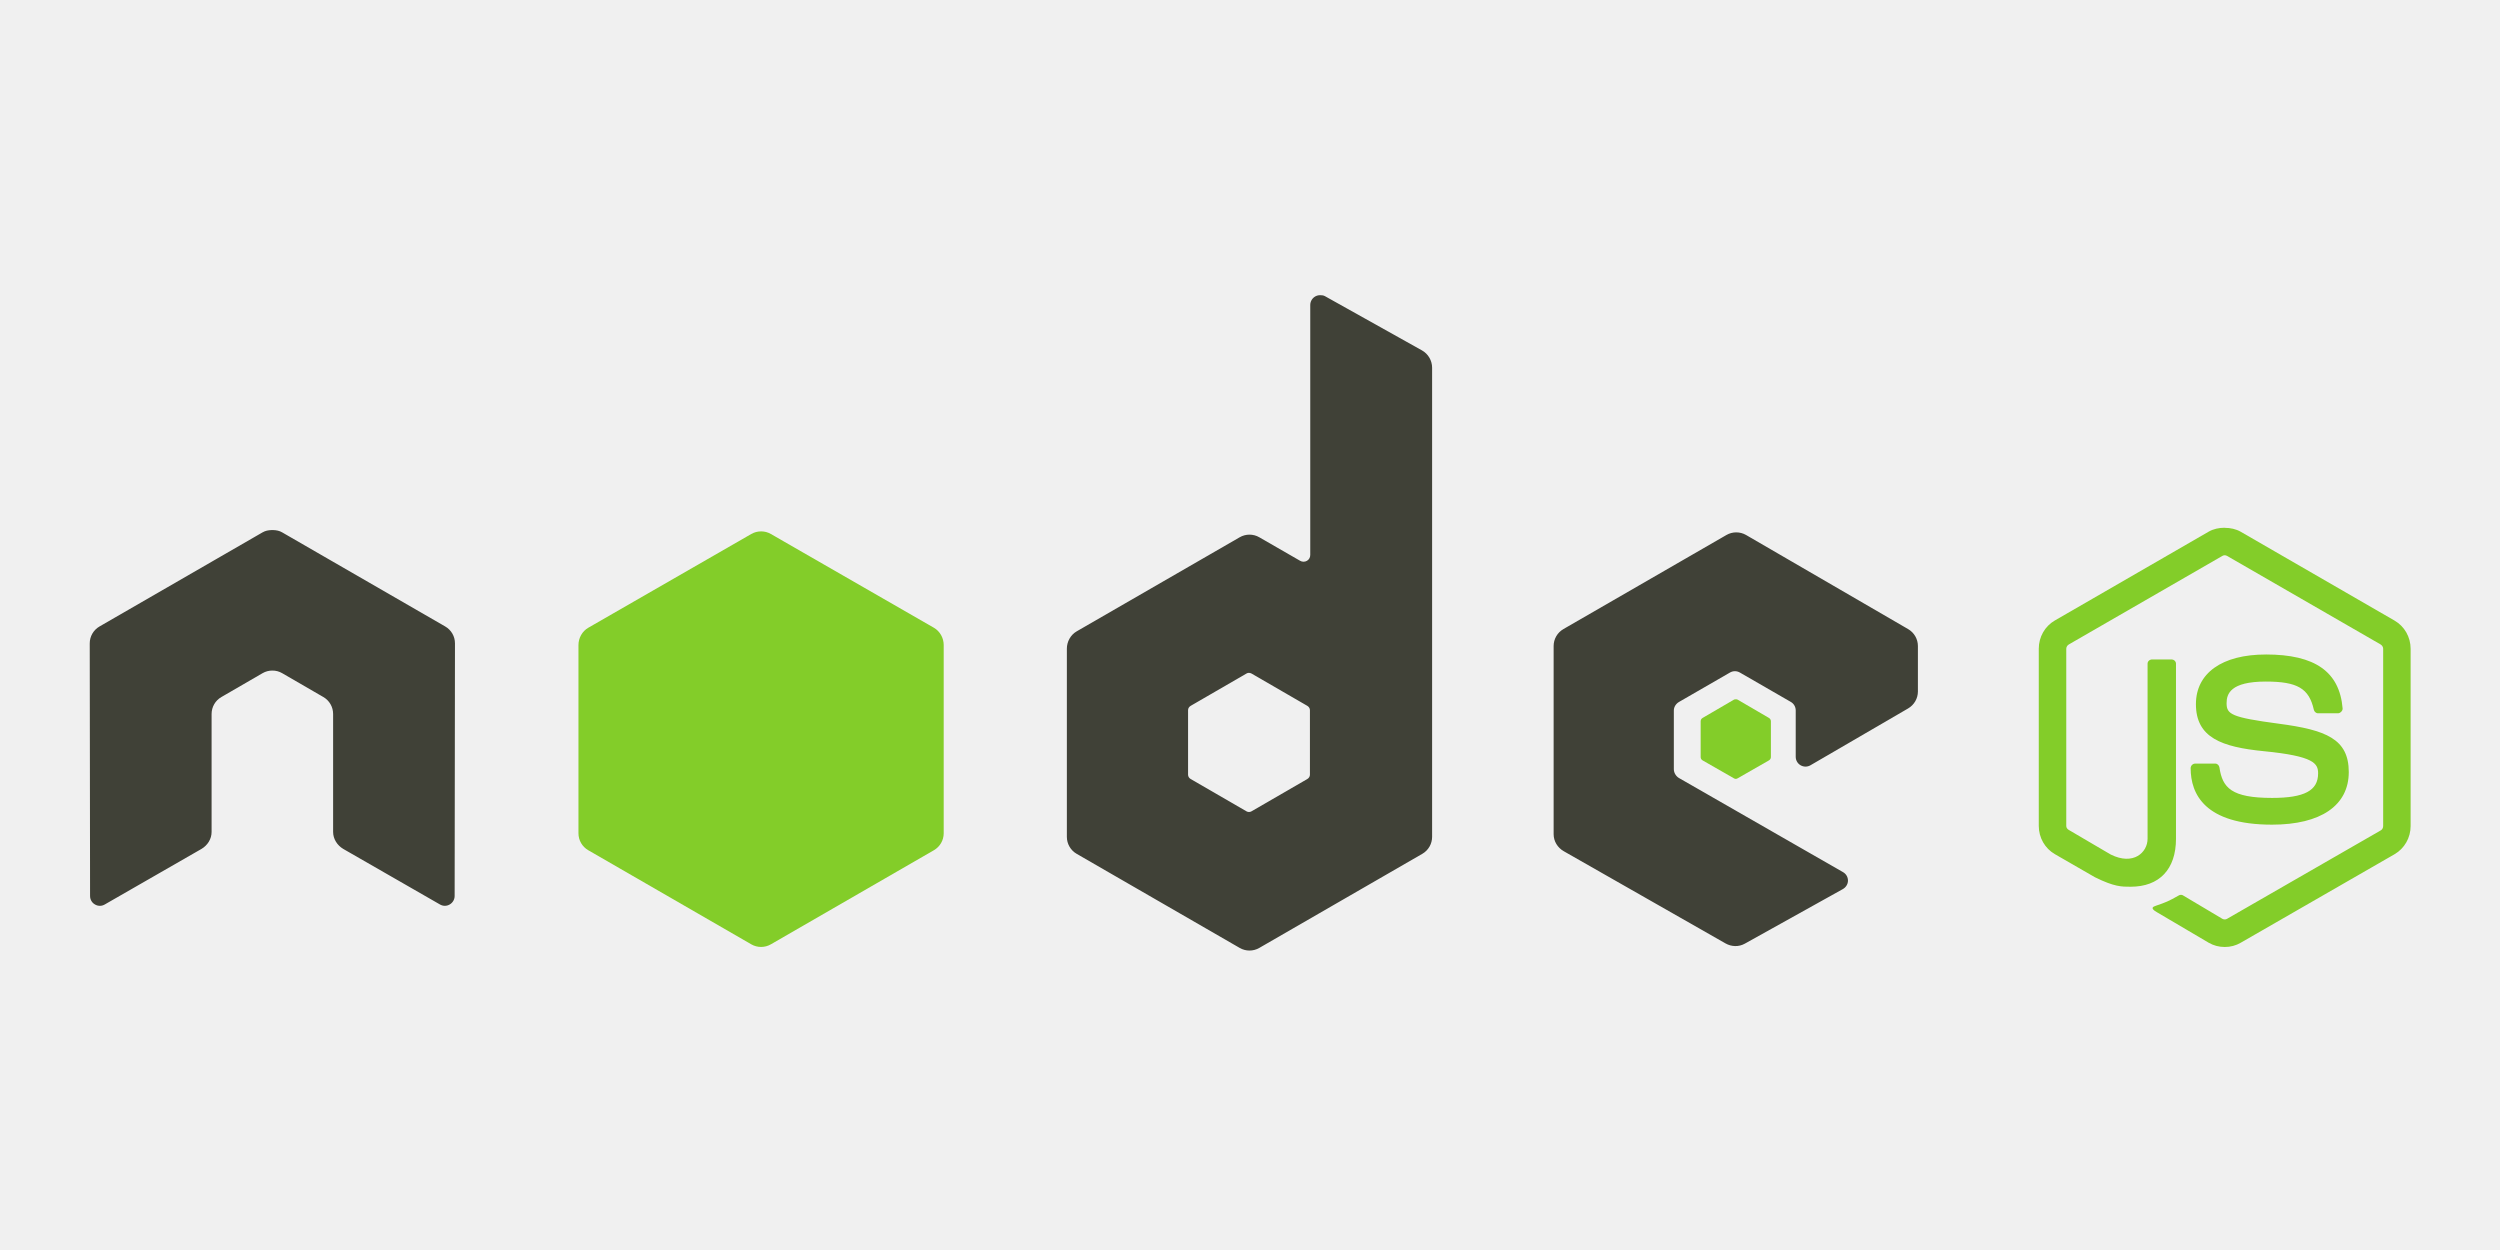
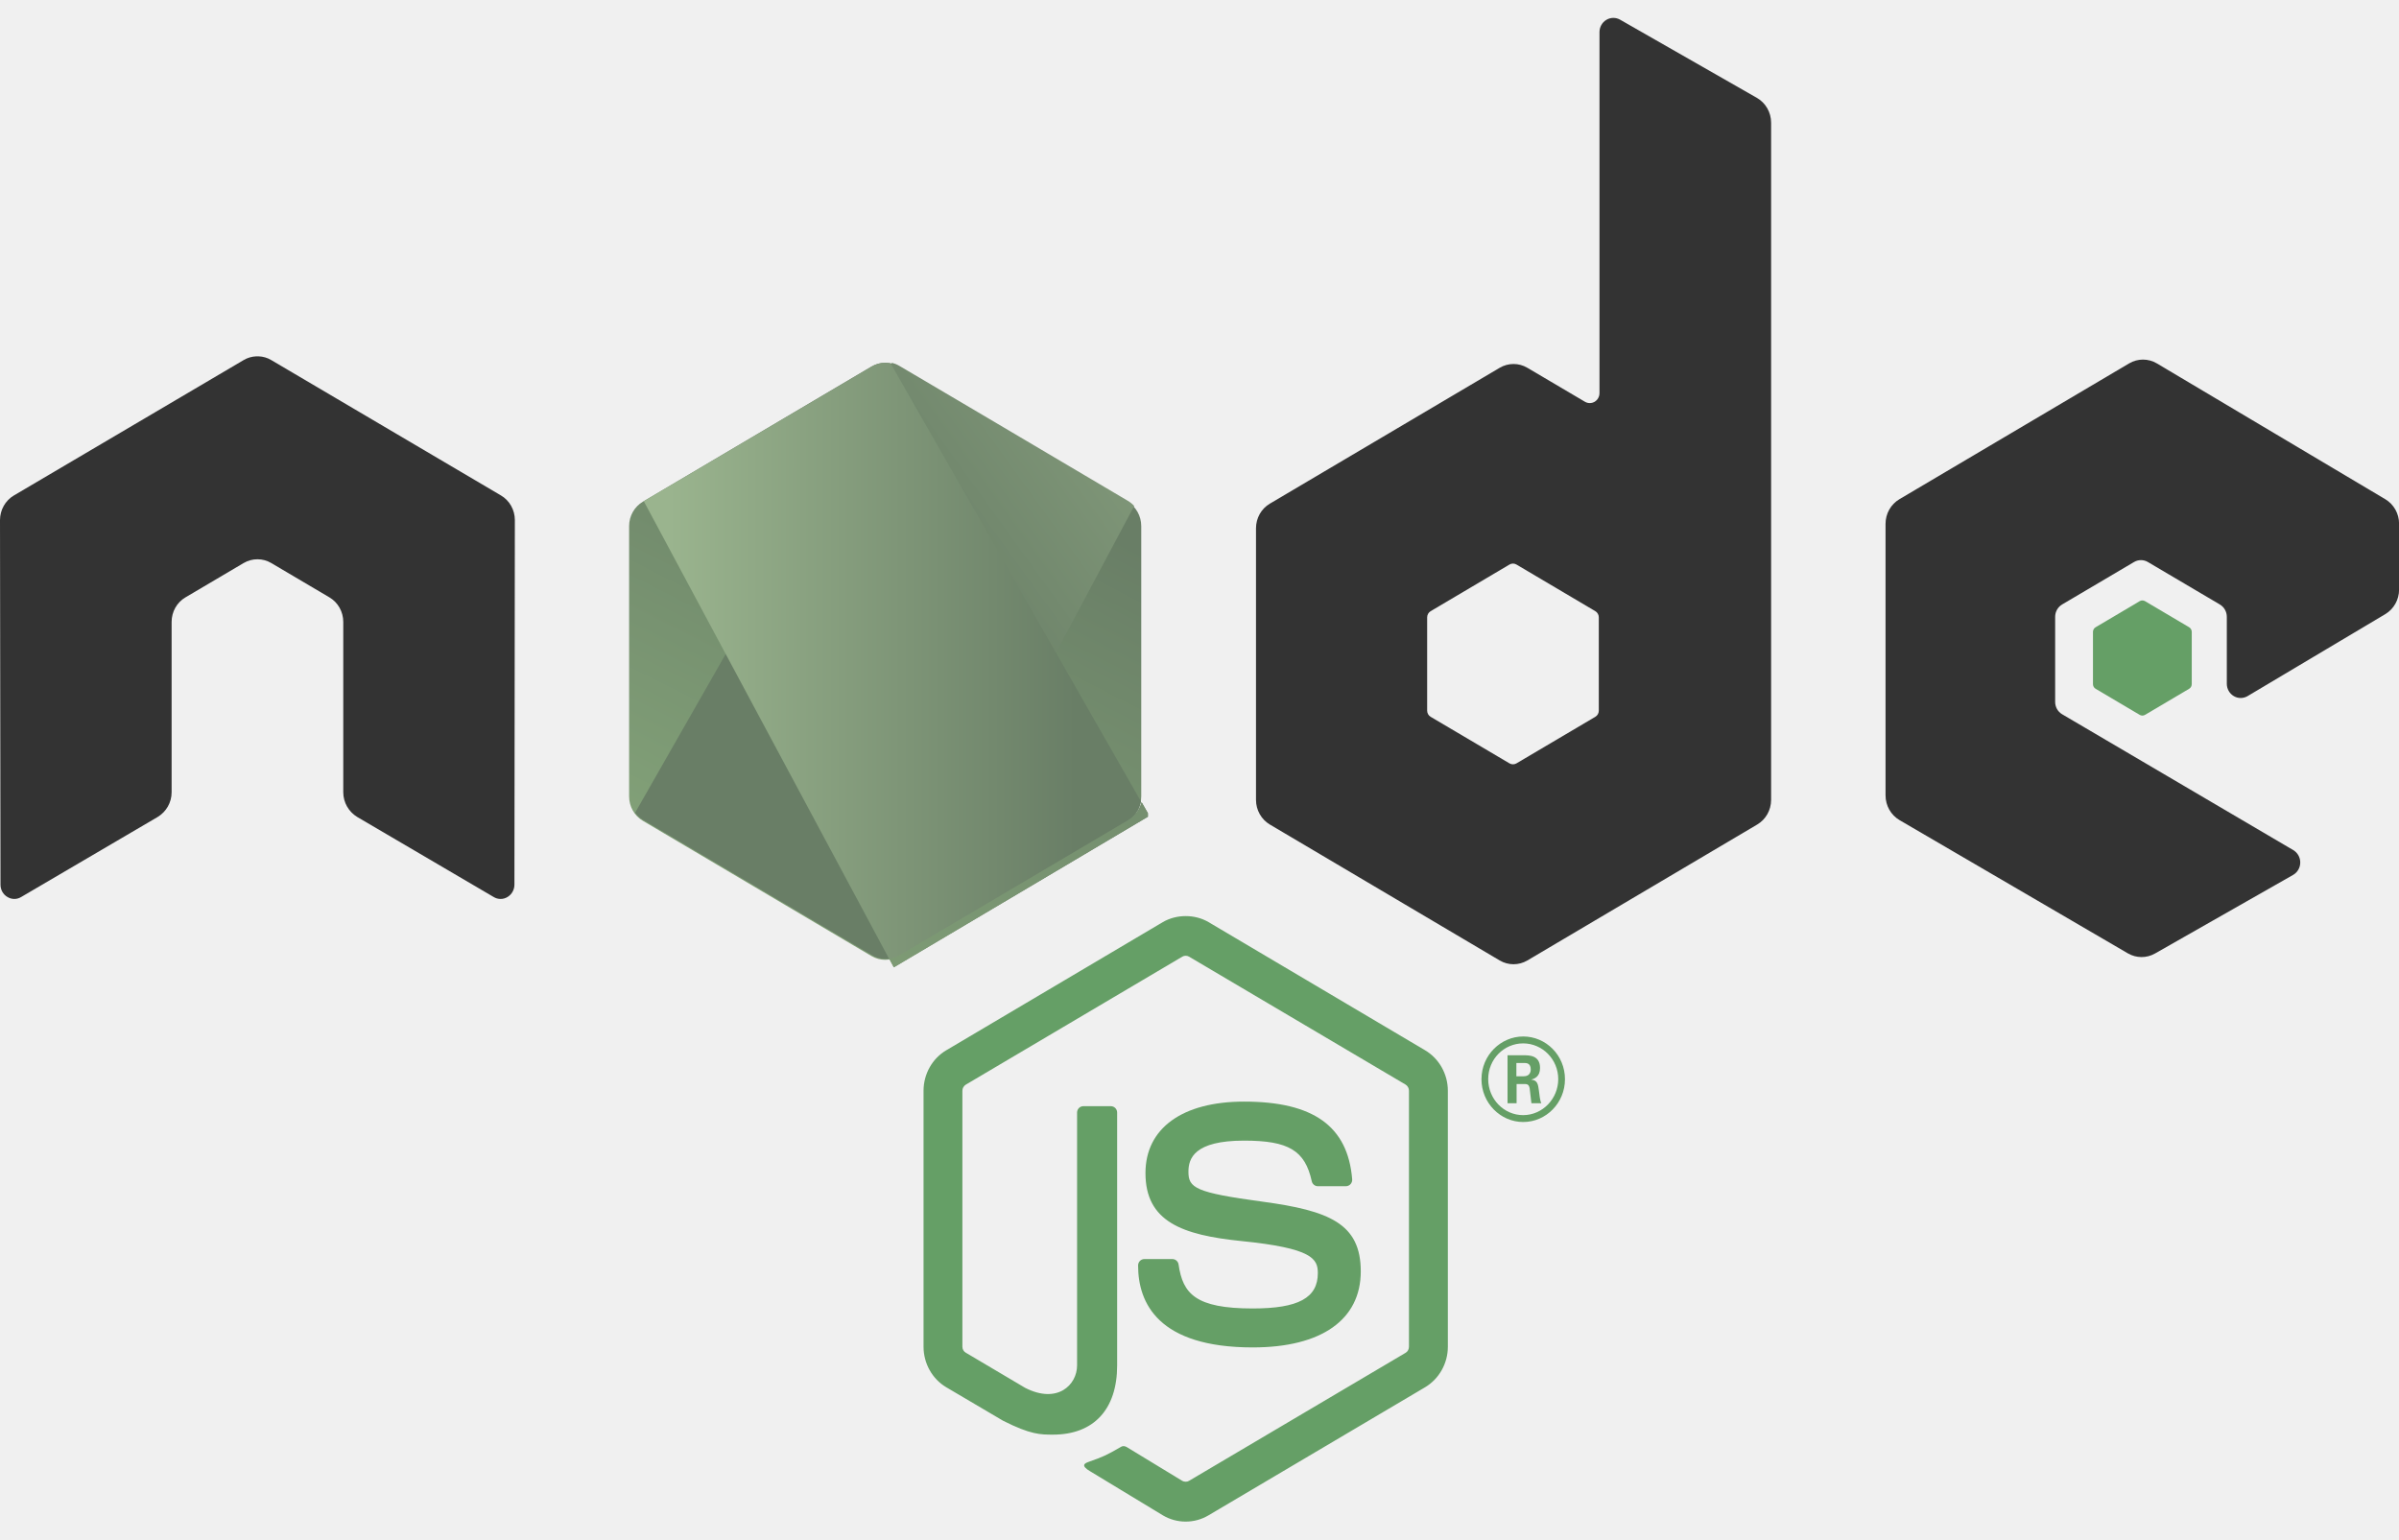
- <svg xmlns="http://www.w3.org/2000/svg" width="120" height="60" preserveAspectRatio="xMidYMid">
-   <g transform="matrix(.217946 0 0 .217946 4.120542 14.08555)">
-     <path d="M471.05 51.6c-1.245 0-2.455.257-3.526.863l-33.888 19.57c-2.193 1.263-3.526 3.65-3.526 6.188v39.07c0 2.537 1.333 4.92 3.526 6.187l8.85 5.1c4.3 2.12 5.886 2.086 7.843 2.086 6.366 0 10-3.863 10-10.577V81.542c0-.545-.472-.935-1.007-.935h-4.245c-.544 0-1.007.4-1.007.935v38.565c0 2.976-3.1 5.97-8.13 3.454l-9.2-5.396c-.325-.177-.576-.5-.576-.863v-39.07c0-.37.248-.748.576-.935l33.817-19.5c.317-.182.694-.182 1.007 0l33.817 19.5c.322.193.576.553.576.935v39.07c0 .373-.187.755-.504.935l-33.888 19.5c-.3.173-.7.173-1.007 0l-8.706-5.18c-.26-.152-.613-.14-.863 0-2.403 1.362-2.855 1.52-5.108 2.302-.555.193-1.4.494.288 1.44l11.368 6.7c1.082.626 2.288.935 3.526.935 1.255 0 2.443-.3 3.526-.935l33.888-19.5c2.193-1.276 3.526-3.65 3.526-6.187v-39.07c0-2.538-1.333-4.92-3.526-6.188l-33.888-19.57c-1.062-.606-2.28-.863-3.526-.863zm9.066 27.918c-9.65 0-15.397 4.107-15.397 10.936 0 7.4 5.704 9.444 14.966 10.36 11.08 1.085 11.944 2.712 11.944 4.893 0 3.783-3.016 5.396-10.145 5.396-8.956 0-10.925-2.236-11.584-6.7-.078-.478-.446-.863-.935-.863h-4.4a1.03 1.03 0 0 0-1.007 1.007c0 5.703 3.102 12.447 17.916 12.447 10.723 0 16.908-4.2 16.908-11.584 0-7.3-4.996-9.273-15.397-10.65-10.5-1.4-11.512-2.07-11.512-4.533 0-2.032.85-4.75 8.634-4.75 6.953 0 9.523 1.5 10.577 6.188.092.44.48.8.935.8h4.4c.27 0 .532-.166.72-.36.184-.207.314-.44.288-.72-.68-8.074-6.064-11.872-16.908-11.872z" fill="#83cd29" />
-     <path d="M271.82.383a2.18 2.18 0 0 0-1.079.288 2.18 2.18 0 0 0-1.079 1.871v55.042c0 .54-.252 1.024-.72 1.295a1.5 1.5 0 0 1-1.511 0l-8.994-5.18a4.31 4.31 0 0 0-4.317 0L218.218 74.42c-1.342.774-2.16 2.264-2.16 3.813v41.443a4.31 4.31 0 0 0 2.159 3.741l35.903 20.722a4.3 4.3 0 0 0 4.317 0l35.903-20.722a4.31 4.31 0 0 0 2.159-3.741V16.356c0-1.572-.858-3.047-2.23-3.813L272.9.598c-.336-.187-.708-.22-1.08-.216zM40.86 52.115c-.685.028-1.328.147-1.943.504L3.015 73.34a4.3 4.3 0 0 0-2.158 3.741L.93 132.7c0 .774.4 1.492 1.08 1.87.667.4 1.494.4 2.158 0l21.297-12.232c1.35-.8 2.23-2.196 2.23-3.74V92.623c0-1.55.815-2.97 2.16-3.74l9.066-5.252a4.25 4.25 0 0 1 2.158-.576 4.24 4.24 0 0 1 2.159.576L52.3 88.88c1.343.77 2.158 2.192 2.158 3.74v25.974c0 1.546.9 2.95 2.23 3.74l21.297 12.232c.67.4 1.495.4 2.158 0 .66-.38 1.08-1.097 1.08-1.87l.072-55.617a4.28 4.28 0 0 0-2.158-3.741L43.235 52.618c-.607-.356-1.253-.476-1.943-.504h-.43zm322.624.504a4.29 4.29 0 0 0-2.159.576l-35.903 20.722c-1.34.775-2.16 2.192-2.16 3.74V119.1c0 1.558.878 2.97 2.23 3.74l35.615 20.3c1.315.75 2.92.807 4.245.07l21.585-12.016c.685-.38 1.148-1.09 1.15-1.87s-.403-1.482-1.08-1.87l-36.12-20.722c-.676-.386-1.15-1.167-1.15-1.943V91.83c0-.774.48-1.484 1.15-1.87l11.224-6.476c.668-.386 1.488-.386 2.16 0L375.5 89.96a2.15 2.15 0 0 1 1.079 1.87v10.217a2.15 2.15 0 0 0 1.079 1.87c.673.388 1.488.39 2.16 0L401.33 91.4c1.335-.776 2.16-2.197 2.16-3.74v-10a4.32 4.32 0 0 0-2.159-3.741l-35.687-20.722a4.28 4.28 0 0 0-2.159-.576zm-107.35 30.94a1.21 1.21 0 0 1 .576.143l12.303 7.123c.334.193.576.55.576.935v14.246c0 .387-.24.743-.576.935l-12.303 7.123c-.335.19-.744.19-1.08 0l-12.303-7.123c-.335-.193-.576-.55-.576-.935V91.758c0-.386.242-.74.576-.935l12.303-7.122c.168-.097.316-.143.504-.143v-.001z" fill="#404137" />
-     <path d="M148.714 52.402a4.31 4.31 0 0 0-2.16.576l-35.903 20.65c-1.342.774-2.158 2.265-2.158 3.813v41.443a4.3 4.3 0 0 0 2.158 3.74l35.903 20.722a4.3 4.3 0 0 0 4.317 0l35.903-20.722a4.31 4.31 0 0 0 2.159-3.741V77.44c0-1.55-.816-3.04-2.16-3.813l-35.903-20.65a4.27 4.27 0 0 0-2.16-.576zm214.7 36.983c-.143 0-.302 0-.432.07l-6.907 4.03a.84.84 0 0 0-.432.719v7.915c0 .298.173.57.432.72l6.907 3.957a.75.75 0 0 0 .79 0l6.907-3.957c.256-.147.432-.422.432-.72v-7.915c0-.298-.175-.57-.432-.72l-6.907-4.03c-.128-.076-.216-.07-.36-.07z" fill="#83cd29" />
+ <svg xmlns="http://www.w3.org/2000/svg" width="67" height="43" viewBox="0 0 67 43" fill="none">
+   <g clip-path="url(#clip0_486_22711)">
+     <path d="M33.113 42.5C32.892 42.5 32.672 42.441 32.478 42.326L30.458 41.102C30.157 40.929 30.304 40.868 30.403 40.832C30.806 40.689 30.887 40.656 31.317 40.407C31.361 40.381 31.421 40.391 31.467 40.418L33.019 41.362C33.075 41.394 33.155 41.394 33.206 41.362L39.257 37.785C39.314 37.752 39.35 37.686 39.35 37.617V30.465C39.35 30.395 39.314 30.33 39.256 30.294L33.207 26.72C33.151 26.687 33.077 26.687 33.021 26.72L26.974 30.295C26.915 30.33 26.878 30.397 26.878 30.465V37.617C26.878 37.686 26.915 37.751 26.974 37.783L28.631 38.764C29.531 39.224 30.081 38.682 30.081 38.137V31.075C30.081 30.976 30.16 30.897 30.257 30.897H31.024C31.12 30.897 31.2 30.976 31.2 31.075V38.137C31.2 39.366 30.546 40.071 29.408 40.071C29.058 40.071 28.783 40.071 28.014 39.683L26.428 38.748C26.036 38.516 25.793 38.082 25.793 37.617V30.465C25.793 30 26.036 29.566 26.428 29.335L32.478 25.754C32.861 25.532 33.37 25.532 33.75 25.754L39.8 29.335C40.192 29.567 40.436 30 40.436 30.465V37.617C40.436 38.082 40.192 38.514 39.8 38.748L33.75 42.326C33.556 42.441 33.337 42.5 33.113 42.5Z" fill="#659F66" />
+     <path d="M34.988 37.635C32.34 37.635 31.785 36.39 31.785 35.346C31.785 35.247 31.863 35.167 31.96 35.167H32.742C32.83 35.167 32.903 35.232 32.916 35.319C33.034 36.135 33.386 36.547 34.988 36.547C36.262 36.547 36.805 36.251 36.805 35.559C36.805 35.159 36.651 34.863 34.67 34.664C33.015 34.496 31.991 34.122 31.991 32.765C31.991 31.515 33.02 30.769 34.745 30.769C36.683 30.769 37.643 31.458 37.764 32.937C37.769 32.988 37.751 33.036 37.718 33.075C37.685 33.11 37.639 33.132 37.59 33.132H36.804C36.723 33.132 36.651 33.072 36.635 32.992C36.446 32.133 35.988 31.859 34.745 31.859C33.353 31.859 33.191 32.356 33.191 32.728C33.191 33.179 33.382 33.31 35.261 33.564C37.121 33.816 38.004 34.173 38.004 35.511C38.004 36.862 36.905 37.635 34.988 37.635Z" fill="#659F66" />
+     <path d="M42.35 30.062H42.554C42.72 30.062 42.751 29.943 42.751 29.873C42.751 29.69 42.628 29.69 42.56 29.69H42.35V30.062ZM42.103 29.475H42.554C42.708 29.475 43.011 29.475 43.011 29.829C43.011 30.075 42.856 30.126 42.763 30.157C42.943 30.17 42.955 30.29 42.979 30.461C42.992 30.568 43.011 30.752 43.047 30.815H42.77C42.763 30.752 42.72 30.41 42.72 30.391C42.702 30.315 42.677 30.278 42.584 30.278H42.356V30.815H42.103V29.475ZM41.563 30.142C41.563 30.698 42.002 31.147 42.538 31.147C43.081 31.147 43.519 30.688 43.519 30.142C43.519 29.585 43.075 29.143 42.538 29.143C42.008 29.143 41.563 29.579 41.563 30.142ZM43.707 30.145C43.707 30.802 43.183 31.339 42.541 31.339C41.906 31.339 41.375 30.808 41.375 30.145C41.375 29.469 41.918 28.95 42.541 28.95C43.171 28.95 43.707 29.469 43.707 30.145Z" fill="#659F66" />
+     <path fill-rule="evenodd" clip-rule="evenodd" d="M14.379 14.529C14.379 14.243 14.232 13.98 13.992 13.839L7.577 10.058C7.468 9.992 7.347 9.958 7.224 9.953H7.157C7.035 9.958 6.913 9.992 6.803 10.058L0.388 13.839C0.149 13.98 0 14.243 0 14.529L0.014 24.711C0.014 24.852 0.086 24.984 0.208 25.054C0.327 25.127 0.474 25.127 0.592 25.054L4.405 22.818C4.646 22.671 4.793 22.412 4.793 22.129V17.372C4.793 17.088 4.939 16.826 5.18 16.685L6.803 15.727C6.924 15.656 7.056 15.621 7.191 15.621C7.324 15.621 7.459 15.656 7.577 15.727L9.2 16.685C9.44 16.826 9.587 17.088 9.587 17.372V22.129C9.587 22.412 9.736 22.672 9.975 22.818L13.787 25.054C13.906 25.127 14.056 25.127 14.174 25.054C14.292 24.984 14.367 24.852 14.367 24.711L14.379 14.529Z" fill="#333333" />
+     <path fill-rule="evenodd" clip-rule="evenodd" d="M44.652 19.849C44.652 19.92 44.615 19.986 44.555 20.021L42.352 21.322C42.292 21.357 42.218 21.357 42.158 21.322L39.955 20.021C39.895 19.986 39.858 19.92 39.858 19.849V17.243C39.858 17.172 39.895 17.107 39.955 17.071L42.158 15.768C42.218 15.732 42.292 15.732 42.352 15.768L44.555 17.071C44.615 17.107 44.652 17.172 44.652 17.243V19.849ZM45.247 0.55C45.127 0.482 44.981 0.483 44.862 0.555C44.744 0.626 44.671 0.756 44.671 0.897V10.98C44.671 11.08 44.619 11.171 44.536 11.221C44.452 11.271 44.348 11.271 44.264 11.221L42.657 10.273C42.418 10.131 42.123 10.132 41.883 10.273L35.466 14.067C35.226 14.208 35.078 14.47 35.078 14.754V22.343C35.078 22.626 35.226 22.888 35.465 23.03L41.883 26.826C42.123 26.968 42.418 26.968 42.658 26.826L49.076 23.03C49.316 22.888 49.464 22.626 49.464 22.343V3.426C49.464 3.139 49.312 2.873 49.066 2.733L45.247 0.55Z" fill="#333333" />
+     <path fill-rule="evenodd" clip-rule="evenodd" d="M66.616 17.154C66.855 17.012 67.002 16.751 67.002 16.468V14.629C67.002 14.346 66.855 14.085 66.616 13.943L60.239 10.151C59.999 10.008 59.703 10.008 59.463 10.15L53.048 13.943C52.808 14.085 52.66 14.347 52.66 14.63V22.217C52.66 22.502 52.81 22.766 53.051 22.907L59.427 26.628C59.662 26.765 59.95 26.767 60.187 26.632L64.043 24.437C64.165 24.367 64.242 24.235 64.242 24.092C64.243 23.949 64.169 23.817 64.048 23.745L57.592 19.95C57.471 19.879 57.397 19.748 57.397 19.606V17.228C57.397 17.087 57.471 16.955 57.591 16.884L59.6 15.698C59.72 15.627 59.868 15.627 59.987 15.698L61.997 16.884C62.117 16.955 62.191 17.087 62.191 17.228V19.099C62.191 19.241 62.266 19.372 62.386 19.443C62.506 19.514 62.654 19.513 62.773 19.442L66.616 17.154Z" fill="#333333" />
+     <path fill-rule="evenodd" clip-rule="evenodd" d="M59.758 16.791C59.804 16.764 59.861 16.764 59.907 16.791L61.138 17.519C61.184 17.546 61.212 17.596 61.212 17.651V19.107C61.212 19.162 61.184 19.212 61.138 19.239L59.907 19.967C59.861 19.994 59.804 19.994 59.758 19.967L58.528 19.239C58.481 19.212 58.453 19.162 58.453 19.107V17.651C58.453 17.596 58.481 17.546 58.528 17.519L59.758 16.791Z" fill="#659F66" />
+     <path d="M24.337 10.239L17.956 14.011C17.717 14.152 17.57 14.413 17.57 14.695V22.245C17.57 22.527 17.717 22.787 17.956 22.928L24.337 26.703C24.576 26.844 24.87 26.844 25.108 26.703L31.488 22.928C31.727 22.787 31.873 22.527 31.873 22.245V14.694C31.873 14.413 31.727 14.152 31.488 14.011L25.108 10.239C24.989 10.169 24.856 10.133 24.723 10.133C24.59 10.133 24.457 10.169 24.337 10.239Z" fill="url(#paint0_linear_486_22711)" />
+     <path d="M17.738 22.7C17.799 22.781 17.875 22.851 17.965 22.904L23.439 26.142L24.351 26.679C24.487 26.76 24.642 26.794 24.795 26.782C24.846 26.778 24.897 26.768 24.947 26.754L31.676 14.133C31.625 14.076 31.565 14.027 31.497 13.987L27.319 11.517L25.111 10.215C25.048 10.178 24.98 10.151 24.91 10.133L17.738 22.7Z" fill="url(#paint1_linear_486_22711)" />
+     <path d="M24.652 10.136C24.545 10.147 24.44 10.181 24.344 10.238L17.98 13.999L24.841 26.799C24.936 26.785 25.029 26.753 25.115 26.702L31.495 22.927C31.692 22.81 31.826 22.612 31.867 22.388L24.873 10.149C24.821 10.139 24.769 10.133 24.716 10.133C24.695 10.133 24.673 10.134 24.652 10.136Z" fill="url(#paint2_linear_486_22711)" />
+     <path d="M31.506 22.909L25.118 26.684C25.03 26.736 24.934 26.768 24.836 26.782L24.963 27.019L32.059 22.812V22.713L31.883 22.406C31.831 22.615 31.692 22.798 31.506 22.909Z" fill="url(#paint3_linear_486_22711)" />
+     <path d="M31.506 22.909L25.118 26.684C25.03 26.736 24.934 26.768 24.836 26.782L24.963 27.019L32.059 22.812V22.713L31.883 22.406C31.831 22.615 31.692 22.798 31.506 22.909Z" fill="url(#paint4_linear_486_22711)" />
  </g>
+   <defs>
+     <linearGradient id="paint0_linear_486_22711" x1="27.317" y1="13.048" x2="21.325" y2="24.981" gradientUnits="userSpaceOnUse">
+       <stop stop-color="#697E66" />
+       <stop offset="1" stop-color="#82A178" />
+     </linearGradient>
+     <linearGradient id="paint1_linear_486_22711" x1="23.76" y1="19.328" x2="40.209" y2="7.463" gradientUnits="userSpaceOnUse">
+       <stop stop-color="#697E66" />
+       <stop offset="0.14" stop-color="#697E66" />
+       <stop offset="0.91" stop-color="#9AB48E" />
+       <stop offset="1" stop-color="#9AB48E" />
+     </linearGradient>
+     <linearGradient id="paint2_linear_486_22711" x1="17.351" y1="18.467" x2="32.106" y2="18.467" gradientUnits="userSpaceOnUse">
+       <stop stop-color="#9AB48E" />
+       <stop offset="0.09" stop-color="#9AB48E" />
+       <stop offset="0.86" stop-color="#697E66" />
+       <stop offset="1" stop-color="#697E66" />
+     </linearGradient>
+     <linearGradient id="paint3_linear_486_22711" x1="17.346" y1="24.713" x2="32.101" y2="24.713" gradientUnits="userSpaceOnUse">
+       <stop stop-color="#9AB48E" />
+       <stop offset="0.09" stop-color="#9AB48E" />
+       <stop offset="0.86" stop-color="#697E66" />
+       <stop offset="1" stop-color="#697E66" />
+     </linearGradient>
+     <linearGradient id="paint4_linear_486_22711" x1="34.251" y1="12.671" x2="24.794" y2="31.506" gradientUnits="userSpaceOnUse">
+       <stop stop-color="#697E66" />
+       <stop offset="1" stop-color="#82A178" />
+     </linearGradient>
+     <clipPath id="clip0_486_22711">
+       <rect width="67" height="42" fill="white" transform="translate(0 0.5)" />
+     </clipPath>
+   </defs>
</svg>
